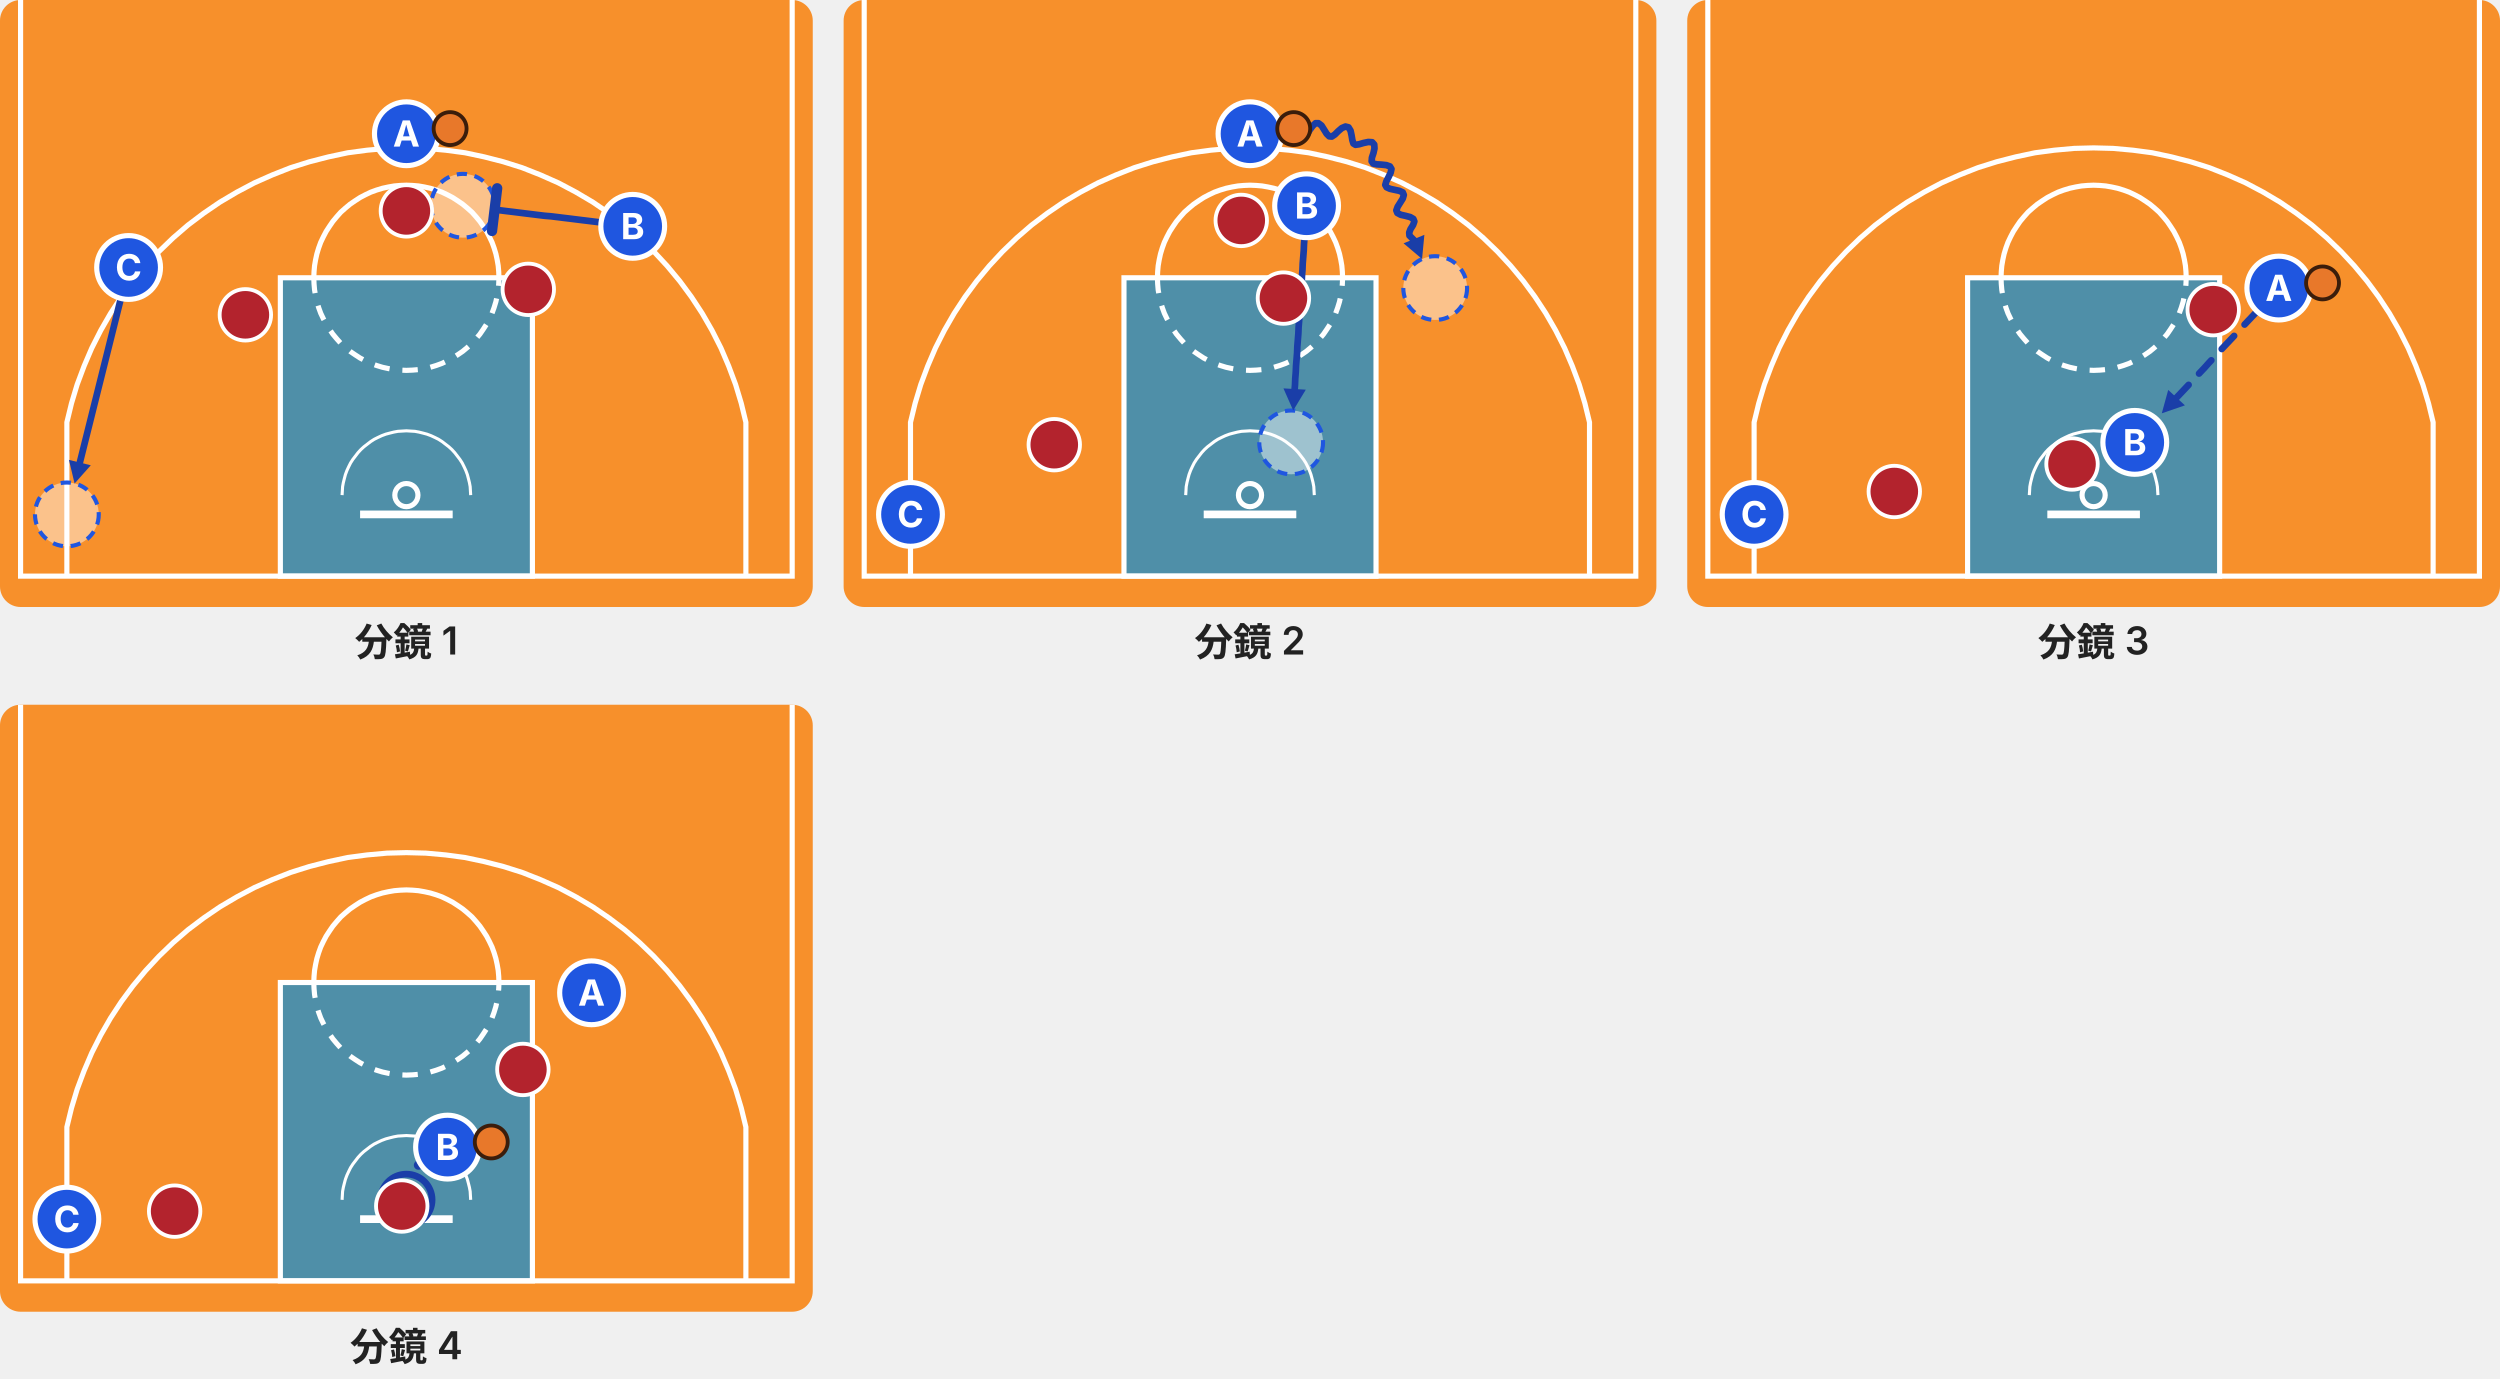
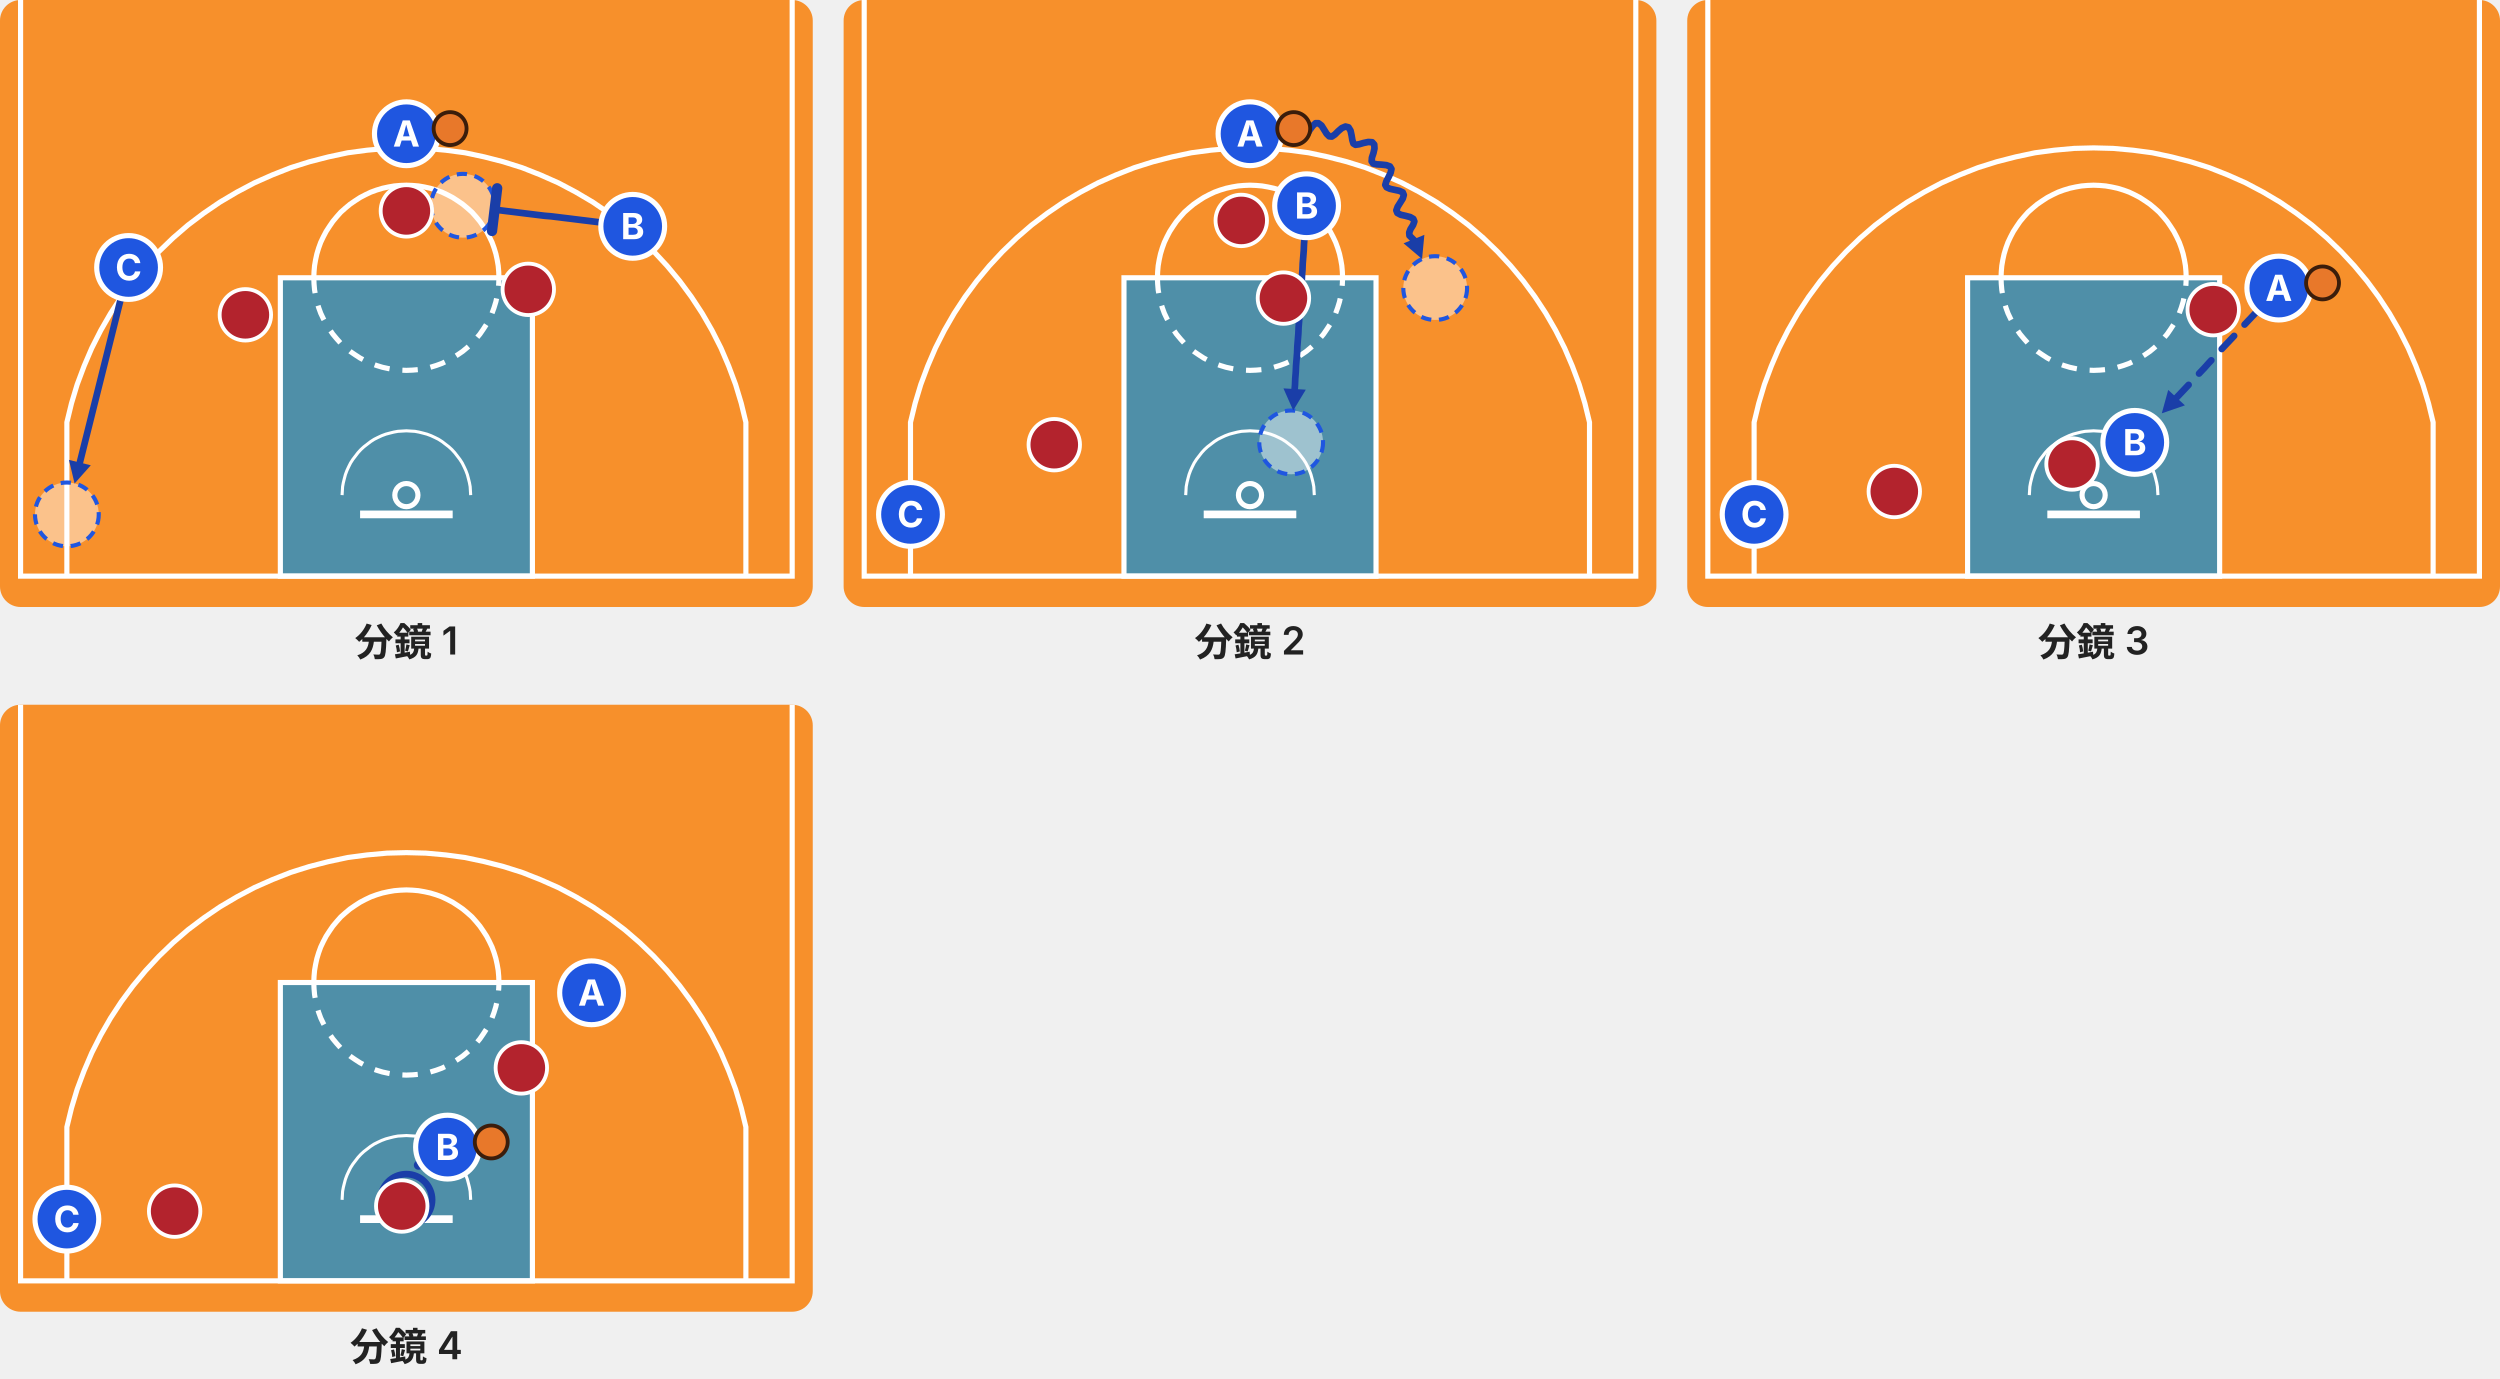
<svg xmlns="http://www.w3.org/2000/svg" viewBox="0 0 972.0 536.0" width="972.0" height="536.0" font-family="-apple-system, 'PingFang TC', 'Noto Sans TC', sans-serif">
  <g transform="translate(0,0)">
    <rect width="316.0" height="236.0" rx="8" fill="#f7902b" />
    <rect x="109.0" y="108.0" width="98.0" height="116.0" fill="#4f8fa8" stroke="#ffffff" stroke-width="2" />
    <polyline points="8.0,0.0 8.0,224.0 308.0,224.0 308.0,0.0" fill="none" stroke="#ffffff" stroke-width="2" />
    <polyline points="194.0,108.0 193.9,105.6 193.7,103.3 193.3,101.0 192.8,98.7 192.1,96.4 191.3,94.2 190.3,92.1 189.2,90.0 187.9,88.0 186.6,86.1 185.1,84.3 183.5,82.5 181.7,80.9 179.9,79.4 178.0,78.1 176.0,76.8 173.9,75.7 171.8,74.7 169.6,73.9 167.3,73.2 165.0,72.7 162.7,72.3 160.4,72.1 158.0,72.0 155.6,72.1 153.3,72.3 151.0,72.7 148.7,73.2 146.4,73.9 144.2,74.7 142.1,75.7 140.0,76.8 138.0,78.1 136.1,79.4 134.3,80.9 132.5,82.5 130.9,84.3 129.4,86.1 128.1,88.0 126.8,90.0 125.7,92.1 124.7,94.2 123.9,96.4 123.2,98.7 122.7,101.0 122.3,103.3 122.1,105.6 122.0,108.0" fill="none" stroke="#ffffff" stroke-width="2" />
    <polyline points="122.0,108.0 122.1,110.4 122.3,112.7 122.7,115.0 123.2,117.3 123.9,119.6 124.7,121.8 125.7,123.9 126.8,126.0 128.1,128.0 129.4,129.9 130.9,131.7 132.5,133.5 134.3,135.1 136.1,136.6 138.0,137.9 140.0,139.2 142.1,140.3 144.2,141.3 146.4,142.1 148.7,142.8 151.0,143.3 153.3,143.7 155.6,143.9 158.0,144.0 160.4,143.9 162.7,143.7 165.0,143.3 167.3,142.8 169.6,142.1 171.8,141.3 173.9,140.3 176.0,139.2 178.0,137.9 179.9,136.6 181.7,135.1 183.5,133.5 185.1,131.7 186.6,129.9 187.9,128.0 189.2,126.0 190.3,123.9 191.3,121.8 192.1,119.6 192.8,117.3 193.3,115.0 193.7,112.7 193.9,110.4 194.0,108.0" fill="none" stroke="#ffffff" stroke-width="2" stroke-dasharray="6 5" />
    <polyline points="290.0,224.0 290.0,164.2 288.2,156.8 286.0,149.5 283.3,142.3 280.3,135.3 276.8,128.4 273.0,121.8 268.8,115.4 264.3,109.3 259.4,103.4 254.2,97.8 248.7,92.5 242.9,87.5 236.8,82.9 230.5,78.6 223.9,74.7 217.1,71.1 210.1,68.0 203.0,65.2 195.7,62.9 188.3,61.0 180.8,59.4 173.3,58.4 165.6,57.7 158.0,57.5 150.4,57.7 142.7,58.4 135.2,59.4 127.7,61.0 120.3,62.9 113.0,65.2 105.9,68.0 98.9,71.1 92.1,74.7 85.5,78.6 79.2,82.9 73.1,87.5 67.3,92.5 61.8,97.8 56.6,103.4 51.7,109.3 47.2,115.4 43.0,121.8 39.2,128.4 35.7,135.3 32.7,142.3 30.0,149.5 27.8,156.8 26.0,164.2 26.0,224.0" fill="none" stroke="#ffffff" stroke-width="2" />
    <polyline points="183.0,192.5 182.9,190.9 182.8,189.2 182.5,187.6 182.1,186.0 181.7,184.5 181.1,182.9 180.4,181.4 179.7,180.0 178.8,178.6 177.8,177.3 176.8,176.0 175.7,174.8 174.5,173.7 173.2,172.7 171.9,171.7 170.5,170.8 169.1,170.1 167.6,169.4 166.0,168.8 164.5,168.4 162.9,168.0 161.3,167.7 159.6,167.6 158.0,167.5 156.4,167.6 154.7,167.7 153.1,168.0 151.5,168.4 150.0,168.8 148.4,169.4 146.9,170.1 145.5,170.8 144.1,171.7 142.8,172.7 141.5,173.7 140.3,174.8 139.2,176.0 138.2,177.3 137.2,178.6 136.3,180.0 135.6,181.4 134.9,182.9 134.3,184.5 133.9,186.0 133.5,187.6 133.2,189.2 133.1,190.9 133.0,192.5" fill="none" stroke="#ffffff" stroke-width="1.2" />
    <line x1="140.0" y1="200.0" x2="176.0" y2="200.0" stroke="#ffffff" stroke-width="3" />
    <circle cx="158.0" cy="192.5" r="4.5" fill="none" stroke="#ffffff" stroke-width="2" />
    <circle cx="180.0" cy="80.0" r="12.4" fill="#ffffff" fill-opacity="0.45" stroke="#1f56e0" stroke-width="1.6" stroke-dasharray="4 3" />
    <circle cx="26.0" cy="200.0" r="12.4" fill="#ffffff" fill-opacity="0.45" stroke="#1f56e0" stroke-width="1.6" stroke-dasharray="4 3" />
    <polyline points="233.7,86.5 231.3,86.2 228.9,85.9 226.4,85.6 224.0,85.3 221.6,85.0 219.1,84.7 216.7,84.4 214.2,84.1 211.8,83.9 209.3,83.6 206.9,83.3 204.4,83.0 202.0,82.7 199.6,82.4 197.1,82.1 194.7,81.8 192.3,81.5" fill="none" stroke="#1a3ea8" stroke-width="2.6" stroke-linecap="round" stroke-linejoin="round" />
    <line x1="191.3" y1="89.8" x2="193.3" y2="73.2" stroke="#1a3ea8" stroke-width="4" stroke-linecap="round" />
    <polyline points="47.0,116.0 46.4,118.4 45.8,120.8 45.2,123.2 44.6,125.6 44.0,128.0 43.4,130.4 42.8,132.8 42.2,135.2 41.6,137.6 41.0,140.0 40.4,142.4 39.8,144.8 39.2,147.2 38.6,149.6 38.0,152.0 37.4,154.4 36.8,156.8 36.2,159.2 35.6,161.6 35.0,164.0 34.4,166.4 33.8,168.8 33.2,171.2 32.6,173.6 32.0,176.0 31.4,178.4 30.8,180.8 30.7,181.4" fill="none" stroke="#1a3ea8" stroke-width="2.6" stroke-linecap="round" stroke-linejoin="round" />
    <polygon points="29.0,188.0 35.3,180.9 26.8,178.8" fill="#1a3ea8" />
    <circle cx="158.0" cy="82.0" r="10.0" fill="#b3232d" stroke="#fff" stroke-width="1.5" />
    <circle cx="205.4" cy="112.5" r="10.0" fill="#b3232d" stroke="#fff" stroke-width="1.5" />
    <circle cx="95.4" cy="122.4" r="10.0" fill="#b3232d" stroke="#fff" stroke-width="1.5" />
    <circle cx="158.0" cy="52.0" r="12.4" fill="#1f56e0" stroke="#fff" stroke-width="2" />
    <text x="158.0" y="57.0" font-size="14" font-weight="700" fill="#fff" text-anchor="middle">A</text>
    <circle cx="246.0" cy="88.0" r="12.4" fill="#1f56e0" stroke="#fff" stroke-width="2" />
    <text x="246.0" y="93.0" font-size="14" font-weight="700" fill="#fff" text-anchor="middle">B</text>
    <circle cx="50.0" cy="104.0" r="12.4" fill="#1f56e0" stroke="#fff" stroke-width="2" />
    <text x="50.0" y="109.0" font-size="14" font-weight="700" fill="#fff" text-anchor="middle">C</text>
    <circle cx="175.0" cy="50.0" r="6.4" fill="#e8782a" stroke="#3b1d0b" stroke-width="1.5" />
    <text x="158.0" y="255.0" font-size="15" font-weight="600" fill="#222" text-anchor="middle">分鏡 1</text>
  </g>
  <g transform="translate(328,0)">
    <rect width="316.0" height="236.0" rx="8" fill="#f7902b" />
    <rect x="109.0" y="108.0" width="98.0" height="116.0" fill="#4f8fa8" stroke="#ffffff" stroke-width="2" />
    <polyline points="8.0,0.0 8.0,224.0 308.0,224.0 308.0,0.0" fill="none" stroke="#ffffff" stroke-width="2" />
    <polyline points="194.0,108.0 193.9,105.6 193.7,103.3 193.3,101.0 192.8,98.7 192.1,96.4 191.3,94.2 190.3,92.1 189.2,90.0 187.9,88.0 186.6,86.1 185.1,84.3 183.5,82.5 181.7,80.9 179.9,79.4 178.0,78.1 176.0,76.8 173.9,75.7 171.8,74.7 169.6,73.9 167.3,73.2 165.0,72.7 162.7,72.3 160.4,72.1 158.0,72.0 155.6,72.1 153.3,72.3 151.0,72.7 148.7,73.2 146.4,73.9 144.2,74.7 142.1,75.7 140.0,76.8 138.0,78.1 136.1,79.4 134.3,80.9 132.5,82.5 130.9,84.3 129.4,86.1 128.1,88.0 126.8,90.0 125.7,92.1 124.7,94.2 123.9,96.4 123.2,98.7 122.7,101.0 122.3,103.3 122.1,105.6 122.0,108.0" fill="none" stroke="#ffffff" stroke-width="2" />
    <polyline points="122.0,108.0 122.1,110.4 122.3,112.7 122.7,115.0 123.2,117.3 123.9,119.6 124.7,121.8 125.7,123.9 126.8,126.0 128.1,128.0 129.4,129.9 130.9,131.7 132.5,133.5 134.3,135.1 136.1,136.6 138.0,137.9 140.0,139.2 142.1,140.3 144.2,141.3 146.4,142.1 148.7,142.8 151.0,143.3 153.3,143.7 155.6,143.9 158.0,144.0 160.4,143.9 162.7,143.7 165.0,143.3 167.3,142.8 169.6,142.1 171.8,141.3 173.9,140.3 176.0,139.2 178.0,137.9 179.9,136.6 181.7,135.1 183.5,133.5 185.1,131.7 186.6,129.9 187.9,128.0 189.2,126.0 190.3,123.9 191.3,121.8 192.1,119.6 192.8,117.3 193.3,115.0 193.7,112.7 193.9,110.4 194.0,108.0" fill="none" stroke="#ffffff" stroke-width="2" stroke-dasharray="6 5" />
    <polyline points="290.0,224.0 290.0,164.2 288.2,156.8 286.0,149.5 283.3,142.3 280.3,135.3 276.8,128.4 273.0,121.8 268.8,115.4 264.3,109.3 259.4,103.4 254.2,97.8 248.7,92.5 242.9,87.5 236.8,82.9 230.5,78.6 223.9,74.7 217.1,71.1 210.1,68.0 203.0,65.2 195.7,62.9 188.3,61.0 180.8,59.4 173.3,58.4 165.6,57.7 158.0,57.5 150.4,57.7 142.7,58.4 135.2,59.4 127.7,61.0 120.3,62.9 113.0,65.2 105.9,68.0 98.9,71.1 92.1,74.7 85.5,78.6 79.2,82.9 73.1,87.5 67.3,92.5 61.8,97.8 56.6,103.4 51.7,109.3 47.2,115.4 43.0,121.8 39.2,128.4 35.7,135.3 32.7,142.3 30.0,149.5 27.8,156.8 26.0,164.2 26.0,224.0" fill="none" stroke="#ffffff" stroke-width="2" />
    <polyline points="183.0,192.5 182.9,190.9 182.8,189.2 182.5,187.6 182.1,186.0 181.7,184.5 181.1,182.9 180.4,181.4 179.7,180.0 178.8,178.6 177.8,177.3 176.8,176.0 175.7,174.8 174.5,173.7 173.2,172.7 171.9,171.7 170.5,170.8 169.1,170.1 167.6,169.4 166.0,168.8 164.5,168.4 162.9,168.0 161.3,167.7 159.6,167.6 158.0,167.5 156.4,167.6 154.7,167.7 153.1,168.0 151.5,168.4 150.0,168.8 148.4,169.4 146.9,170.1 145.5,170.8 144.1,171.7 142.8,172.7 141.5,173.7 140.3,174.8 139.2,176.0 138.2,177.3 137.2,178.6 136.3,180.0 135.6,181.4 134.9,182.9 134.3,184.5 133.9,186.0 133.5,187.6 133.2,189.2 133.1,190.9 133.0,192.5" fill="none" stroke="#ffffff" stroke-width="1.2" />
    <line x1="140.0" y1="200.0" x2="176.0" y2="200.0" stroke="#ffffff" stroke-width="3" />
    <circle cx="158.0" cy="192.5" r="4.5" fill="none" stroke="#ffffff" stroke-width="2" />
    <circle cx="230.0" cy="112.0" r="12.4" fill="#ffffff" fill-opacity="0.45" stroke="#1f56e0" stroke-width="1.6" stroke-dasharray="4 3" />
    <circle cx="174.0" cy="172.0" r="12.4" fill="#ffffff" fill-opacity="0.45" stroke="#1f56e0" stroke-width="1.6" stroke-dasharray="4 3" />
    <polyline points="170.4,51.4 171.4,51.1 172.5,50.4 173.5,49.9 174.7,50.0 175.8,50.9 177.1,52.2 178.2,53.1 179.3,53.1 180.3,52.0 181.3,50.4 182.4,48.9 183.5,47.9 184.6,47.9 185.8,48.8 186.8,50.4 187.8,52.0 188.8,53.0 189.8,53.1 191.0,52.3 192.3,51.0 193.7,49.8 195.1,49.2 196.3,49.5 197.1,50.8 197.5,52.7 197.8,54.5 198.2,55.8 199.0,56.3 200.4,56.1 202.1,55.6 204.0,55.2 205.5,55.3 206.3,56.2 206.4,57.7 206.0,59.5 205.4,61.3 205.3,62.7 205.9,63.6 207.3,63.9 209.1,64.0 211.0,64.2 212.4,64.7 213.0,65.7 212.7,67.1 211.9,68.8 211.0,70.5 210.6,71.9 211.1,72.8 212.4,73.4 214.2,73.8 216.1,74.2 217.4,74.8 217.8,75.8 217.4,77.2 216.4,78.8 215.4,80.4 214.9,81.8 215.3,82.8 216.6,83.5 218.4,83.9 220.3,84.4 221.5,85.1 221.9,86.1 221.4,87.5 220.4,89.1 219.9,90.4 220.0,91.6 220.8,92.4 221.7,93.3 222.4,94.2 222.4,94.4" fill="none" stroke="#1a3ea8" stroke-width="2.6" stroke-linecap="round" stroke-linejoin="round" />
    <polygon points="224.9,100.7 225.8,91.3 217.7,94.6" fill="#1a3ea8" />
    <polyline points="179.2,92.4 179.2,92.4 179.0,94.9 178.9,97.4 178.7,99.9 178.5,102.4 178.4,104.9 178.2,107.4 178.1,109.8 177.9,112.3 177.7,114.8 177.6,117.3 177.4,119.8 177.2,122.3 177.1,124.8 176.9,127.2 176.8,129.7 176.6,132.2 176.4,134.7 176.3,137.2 176.1,139.7 175.9,142.2 175.8,144.6 175.6,147.1 175.5,149.6 175.3,152.1 175.2,152.8" fill="none" stroke="#1a3ea8" stroke-width="2.6" stroke-linecap="round" stroke-linejoin="round" />
    <polygon points="174.8,159.6 179.7,151.5 171.0,151.0" fill="#1a3ea8" />
    <circle cx="154.6" cy="85.7" r="10.0" fill="#b3232d" stroke="#fff" stroke-width="1.5" />
    <circle cx="171.0" cy="115.9" r="10.0" fill="#b3232d" stroke="#fff" stroke-width="1.5" />
    <circle cx="81.9" cy="172.9" r="10.0" fill="#b3232d" stroke="#fff" stroke-width="1.5" />
    <circle cx="158.0" cy="52.0" r="12.4" fill="#1f56e0" stroke="#fff" stroke-width="2" />
    <text x="158.0" y="57.0" font-size="14" font-weight="700" fill="#fff" text-anchor="middle">A</text>
    <circle cx="180.0" cy="80.0" r="12.4" fill="#1f56e0" stroke="#fff" stroke-width="2" />
    <text x="180.0" y="85.0" font-size="14" font-weight="700" fill="#fff" text-anchor="middle">B</text>
    <circle cx="26.0" cy="200.0" r="12.4" fill="#1f56e0" stroke="#fff" stroke-width="2" />
    <text x="26.0" y="205.0" font-size="14" font-weight="700" fill="#fff" text-anchor="middle">C</text>
    <circle cx="175.0" cy="50.0" r="6.4" fill="#e8782a" stroke="#3b1d0b" stroke-width="1.5" />
    <text x="158.0" y="255.0" font-size="15" font-weight="600" fill="#222" text-anchor="middle">分鏡 2</text>
  </g>
  <g transform="translate(656,0)">
    <rect width="316.0" height="236.0" rx="8" fill="#f7902b" />
    <rect x="109.0" y="108.0" width="98.0" height="116.0" fill="#4f8fa8" stroke="#ffffff" stroke-width="2" />
    <polyline points="8.0,0.0 8.0,224.0 308.0,224.0 308.0,0.0" fill="none" stroke="#ffffff" stroke-width="2" />
    <polyline points="194.0,108.0 193.9,105.6 193.7,103.3 193.3,101.0 192.8,98.7 192.1,96.4 191.3,94.2 190.3,92.1 189.2,90.0 187.9,88.0 186.6,86.1 185.1,84.3 183.5,82.5 181.7,80.9 179.9,79.4 178.0,78.1 176.0,76.8 173.9,75.7 171.8,74.7 169.6,73.9 167.3,73.2 165.0,72.7 162.7,72.3 160.4,72.1 158.0,72.0 155.6,72.1 153.3,72.3 151.0,72.7 148.7,73.2 146.4,73.9 144.2,74.7 142.1,75.7 140.0,76.8 138.0,78.1 136.1,79.4 134.3,80.9 132.5,82.5 130.9,84.3 129.4,86.1 128.1,88.0 126.8,90.0 125.7,92.1 124.7,94.2 123.9,96.4 123.2,98.7 122.7,101.0 122.3,103.3 122.1,105.6 122.0,108.0" fill="none" stroke="#ffffff" stroke-width="2" />
    <polyline points="122.0,108.0 122.1,110.4 122.3,112.7 122.7,115.0 123.2,117.3 123.9,119.6 124.7,121.8 125.7,123.9 126.8,126.0 128.1,128.0 129.4,129.9 130.9,131.7 132.5,133.5 134.3,135.1 136.1,136.6 138.0,137.9 140.0,139.2 142.1,140.3 144.2,141.3 146.4,142.1 148.7,142.8 151.0,143.3 153.3,143.7 155.6,143.9 158.0,144.0 160.4,143.9 162.7,143.7 165.0,143.3 167.3,142.8 169.6,142.1 171.8,141.3 173.9,140.3 176.0,139.2 178.0,137.9 179.9,136.6 181.7,135.1 183.5,133.5 185.1,131.7 186.6,129.9 187.9,128.0 189.2,126.0 190.3,123.9 191.3,121.8 192.1,119.6 192.8,117.3 193.3,115.0 193.7,112.7 193.9,110.4 194.0,108.0" fill="none" stroke="#ffffff" stroke-width="2" stroke-dasharray="6 5" />
    <polyline points="290.0,224.0 290.0,164.2 288.2,156.8 286.0,149.5 283.3,142.3 280.3,135.3 276.8,128.4 273.0,121.8 268.8,115.4 264.3,109.3 259.4,103.4 254.2,97.8 248.7,92.5 242.9,87.5 236.8,82.9 230.5,78.6 223.9,74.7 217.1,71.1 210.1,68.0 203.0,65.2 195.7,62.9 188.3,61.0 180.8,59.4 173.3,58.4 165.6,57.7 158.0,57.5 150.4,57.7 142.7,58.4 135.2,59.4 127.7,61.0 120.3,62.9 113.0,65.2 105.9,68.0 98.9,71.1 92.1,74.7 85.5,78.6 79.2,82.9 73.1,87.5 67.3,92.5 61.8,97.8 56.6,103.4 51.7,109.3 47.2,115.4 43.0,121.8 39.2,128.4 35.7,135.3 32.7,142.3 30.0,149.5 27.8,156.8 26.0,164.2 26.0,224.0" fill="none" stroke="#ffffff" stroke-width="2" />
    <polyline points="183.0,192.5 182.9,190.9 182.8,189.2 182.5,187.6 182.1,186.0 181.7,184.5 181.1,182.9 180.4,181.4 179.7,180.0 178.8,178.6 177.8,177.3 176.8,176.0 175.7,174.8 174.5,173.7 173.2,172.7 171.9,171.7 170.5,170.8 169.1,170.1 167.6,169.4 166.0,168.8 164.5,168.4 162.9,168.0 161.3,167.7 159.6,167.6 158.0,167.5 156.4,167.6 154.7,167.7 153.1,168.0 151.5,168.4 150.0,168.8 148.4,169.4 146.9,170.1 145.5,170.8 144.1,171.7 142.8,172.7 141.5,173.7 140.3,174.8 139.2,176.0 138.2,177.3 137.2,178.6 136.3,180.0 135.6,181.4 134.9,182.9 134.3,184.5 133.9,186.0 133.5,187.6 133.2,189.2 133.1,190.9 133.0,192.5" fill="none" stroke="#ffffff" stroke-width="1.2" />
    <line x1="140.0" y1="200.0" x2="176.0" y2="200.0" stroke="#ffffff" stroke-width="3" />
    <circle cx="158.0" cy="192.5" r="4.5" fill="none" stroke="#ffffff" stroke-width="2" />
    <polyline points="221.5,121.1 221.5,121.1 219.8,122.9 218.1,124.7 216.4,126.5 214.7,128.4 213.0,130.2 211.3,132.0 209.6,133.8 207.9,135.6 206.2,137.5 204.5,139.3 202.8,141.1 201.2,142.9 199.5,144.7 197.8,146.5 196.1,148.4 194.4,150.2 192.7,152.0 191.0,153.8 189.3,155.6 189.1,155.8" fill="none" stroke="#1a3ea8" stroke-width="2.6" stroke-linecap="round" stroke-linejoin="round" stroke-dasharray="7 6" />
    <polygon points="184.5,160.7 193.5,157.6 187.0,151.6" fill="#1a3ea8" />
    <circle cx="149.6" cy="180.4" r="10.0" fill="#b3232d" stroke="#fff" stroke-width="1.5" />
    <circle cx="204.5" cy="120.4" r="10.0" fill="#b3232d" stroke="#fff" stroke-width="1.5" />
    <circle cx="80.5" cy="191.1" r="10.0" fill="#b3232d" stroke="#fff" stroke-width="1.5" />
    <circle cx="230.0" cy="112.0" r="12.4" fill="#1f56e0" stroke="#fff" stroke-width="2" />
    <text x="230.0" y="117.0" font-size="14" font-weight="700" fill="#fff" text-anchor="middle">A</text>
    <circle cx="174.0" cy="172.0" r="12.4" fill="#1f56e0" stroke="#fff" stroke-width="2" />
    <text x="174.0" y="177.0" font-size="14" font-weight="700" fill="#fff" text-anchor="middle">B</text>
    <circle cx="26.0" cy="200.0" r="12.4" fill="#1f56e0" stroke="#fff" stroke-width="2" />
    <text x="26.0" y="205.0" font-size="14" font-weight="700" fill="#fff" text-anchor="middle">C</text>
    <circle cx="247.0" cy="110.0" r="6.4" fill="#e8782a" stroke="#3b1d0b" stroke-width="1.5" />
    <text x="158.0" y="255.0" font-size="15" font-weight="600" fill="#222" text-anchor="middle">分鏡 3</text>
  </g>
  <g transform="translate(0,274)">
    <rect width="316.0" height="236.0" rx="8" fill="#f7902b" />
    <rect x="109.0" y="108.0" width="98.0" height="116.0" fill="#4f8fa8" stroke="#ffffff" stroke-width="2" />
    <polyline points="8.0,0.0 8.0,224.0 308.0,224.0 308.0,0.0" fill="none" stroke="#ffffff" stroke-width="2" />
    <polyline points="194.0,108.0 193.9,105.6 193.7,103.3 193.3,101.0 192.8,98.7 192.1,96.4 191.3,94.2 190.3,92.1 189.2,90.0 187.9,88.0 186.6,86.1 185.1,84.3 183.5,82.5 181.7,80.9 179.9,79.4 178.0,78.1 176.0,76.8 173.9,75.7 171.8,74.7 169.6,73.9 167.3,73.2 165.0,72.7 162.7,72.3 160.4,72.1 158.0,72.0 155.6,72.1 153.3,72.3 151.0,72.7 148.7,73.2 146.4,73.9 144.2,74.7 142.1,75.7 140.0,76.8 138.0,78.1 136.1,79.4 134.3,80.9 132.5,82.5 130.9,84.3 129.4,86.1 128.1,88.0 126.8,90.0 125.7,92.1 124.7,94.2 123.9,96.4 123.2,98.7 122.7,101.0 122.3,103.3 122.1,105.6 122.0,108.0" fill="none" stroke="#ffffff" stroke-width="2" />
    <polyline points="122.0,108.0 122.1,110.4 122.3,112.7 122.7,115.0 123.2,117.3 123.9,119.6 124.7,121.8 125.7,123.9 126.8,126.0 128.1,128.0 129.4,129.9 130.9,131.7 132.5,133.5 134.3,135.1 136.1,136.6 138.0,137.9 140.0,139.2 142.1,140.3 144.2,141.3 146.4,142.1 148.7,142.8 151.0,143.3 153.3,143.7 155.6,143.9 158.0,144.0 160.4,143.9 162.7,143.7 165.0,143.3 167.3,142.8 169.6,142.1 171.8,141.3 173.9,140.3 176.0,139.2 178.0,137.9 179.9,136.6 181.7,135.1 183.5,133.5 185.1,131.7 186.6,129.9 187.9,128.0 189.2,126.0 190.3,123.9 191.3,121.8 192.1,119.6 192.8,117.3 193.3,115.0 193.7,112.7 193.9,110.4 194.0,108.0" fill="none" stroke="#ffffff" stroke-width="2" stroke-dasharray="6 5" />
    <polyline points="290.0,224.0 290.0,164.2 288.2,156.8 286.0,149.5 283.3,142.3 280.3,135.3 276.8,128.4 273.0,121.8 268.8,115.4 264.3,109.3 259.4,103.4 254.2,97.8 248.7,92.5 242.9,87.5 236.8,82.9 230.5,78.6 223.9,74.7 217.1,71.1 210.1,68.0 203.0,65.2 195.7,62.9 188.3,61.0 180.8,59.4 173.3,58.4 165.6,57.7 158.0,57.5 150.4,57.7 142.7,58.4 135.2,59.4 127.7,61.0 120.3,62.9 113.0,65.2 105.9,68.0 98.9,71.1 92.1,74.7 85.5,78.6 79.2,82.9 73.1,87.5 67.3,92.5 61.8,97.8 56.6,103.4 51.7,109.3 47.2,115.4 43.0,121.8 39.2,128.4 35.7,135.3 32.7,142.3 30.0,149.5 27.8,156.8 26.0,164.2 26.0,224.0" fill="none" stroke="#ffffff" stroke-width="2" />
    <polyline points="183.0,192.5 182.9,190.9 182.8,189.2 182.5,187.6 182.1,186.0 181.7,184.5 181.1,182.9 180.4,181.4 179.7,180.0 178.8,178.6 177.8,177.3 176.8,176.0 175.7,174.8 174.5,173.7 173.2,172.7 171.9,171.7 170.5,170.8 169.1,170.1 167.6,169.4 166.0,168.8 164.5,168.4 162.9,168.0 161.3,167.7 159.6,167.6 158.0,167.5 156.4,167.6 154.7,167.7 153.1,168.0 151.5,168.4 150.0,168.8 148.4,169.4 146.9,170.1 145.5,170.8 144.1,171.7 142.8,172.7 141.5,173.7 140.3,174.8 139.2,176.0 138.2,177.3 137.2,178.6 136.3,180.0 135.6,181.4 134.9,182.9 134.3,184.5 133.9,186.0 133.5,187.6 133.2,189.2 133.1,190.9 133.0,192.5" fill="none" stroke="#ffffff" stroke-width="1.2" />
    <line x1="140.0" y1="200.0" x2="176.0" y2="200.0" stroke="#ffffff" stroke-width="3" />
    <circle cx="158.0" cy="192.5" r="4.5" fill="none" stroke="#ffffff" stroke-width="2" />
    <polyline points="163.4,178.3 162.3,179.4 161.2,181.2 160.5,182.8" fill="none" stroke="#1a3ea8" stroke-width="3.6" stroke-linecap="round" stroke-linejoin="round" stroke-dasharray="1 6" />
    <circle cx="158.0" cy="192.5" r="10.0" fill="none" stroke="#1a3ea8" stroke-width="2.6" />
    <circle cx="156.2" cy="194.9" r="10.0" fill="#b3232d" stroke="#fff" stroke-width="1.5" />
-     <circle cx="203.3" cy="141.8" r="10.0" fill="#b3232d" stroke="#fff" stroke-width="1.5" />
+     <circle cx="202.7" cy="141.2" r="10.0" fill="#b3232d" stroke="#fff" stroke-width="1.5" />
    <circle cx="67.9" cy="196.9" r="10.0" fill="#b3232d" stroke="#fff" stroke-width="1.5" />
    <circle cx="230.0" cy="112.0" r="12.4" fill="#1f56e0" stroke="#fff" stroke-width="2" />
    <text x="230.0" y="117.0" font-size="14" font-weight="700" fill="#fff" text-anchor="middle">A</text>
    <circle cx="174.0" cy="172.0" r="12.4" fill="#1f56e0" stroke="#fff" stroke-width="2" />
    <text x="174.0" y="177.0" font-size="14" font-weight="700" fill="#fff" text-anchor="middle">B</text>
    <circle cx="26.0" cy="200.0" r="12.4" fill="#1f56e0" stroke="#fff" stroke-width="2" />
    <text x="26.0" y="205.0" font-size="14" font-weight="700" fill="#fff" text-anchor="middle">C</text>
    <circle cx="191.0" cy="170.0" r="6.4" fill="#e8782a" stroke="#3b1d0b" stroke-width="1.5" />
    <text x="158.0" y="255.0" font-size="15" font-weight="600" fill="#222" text-anchor="middle">分鏡 4</text>
  </g>
</svg>
